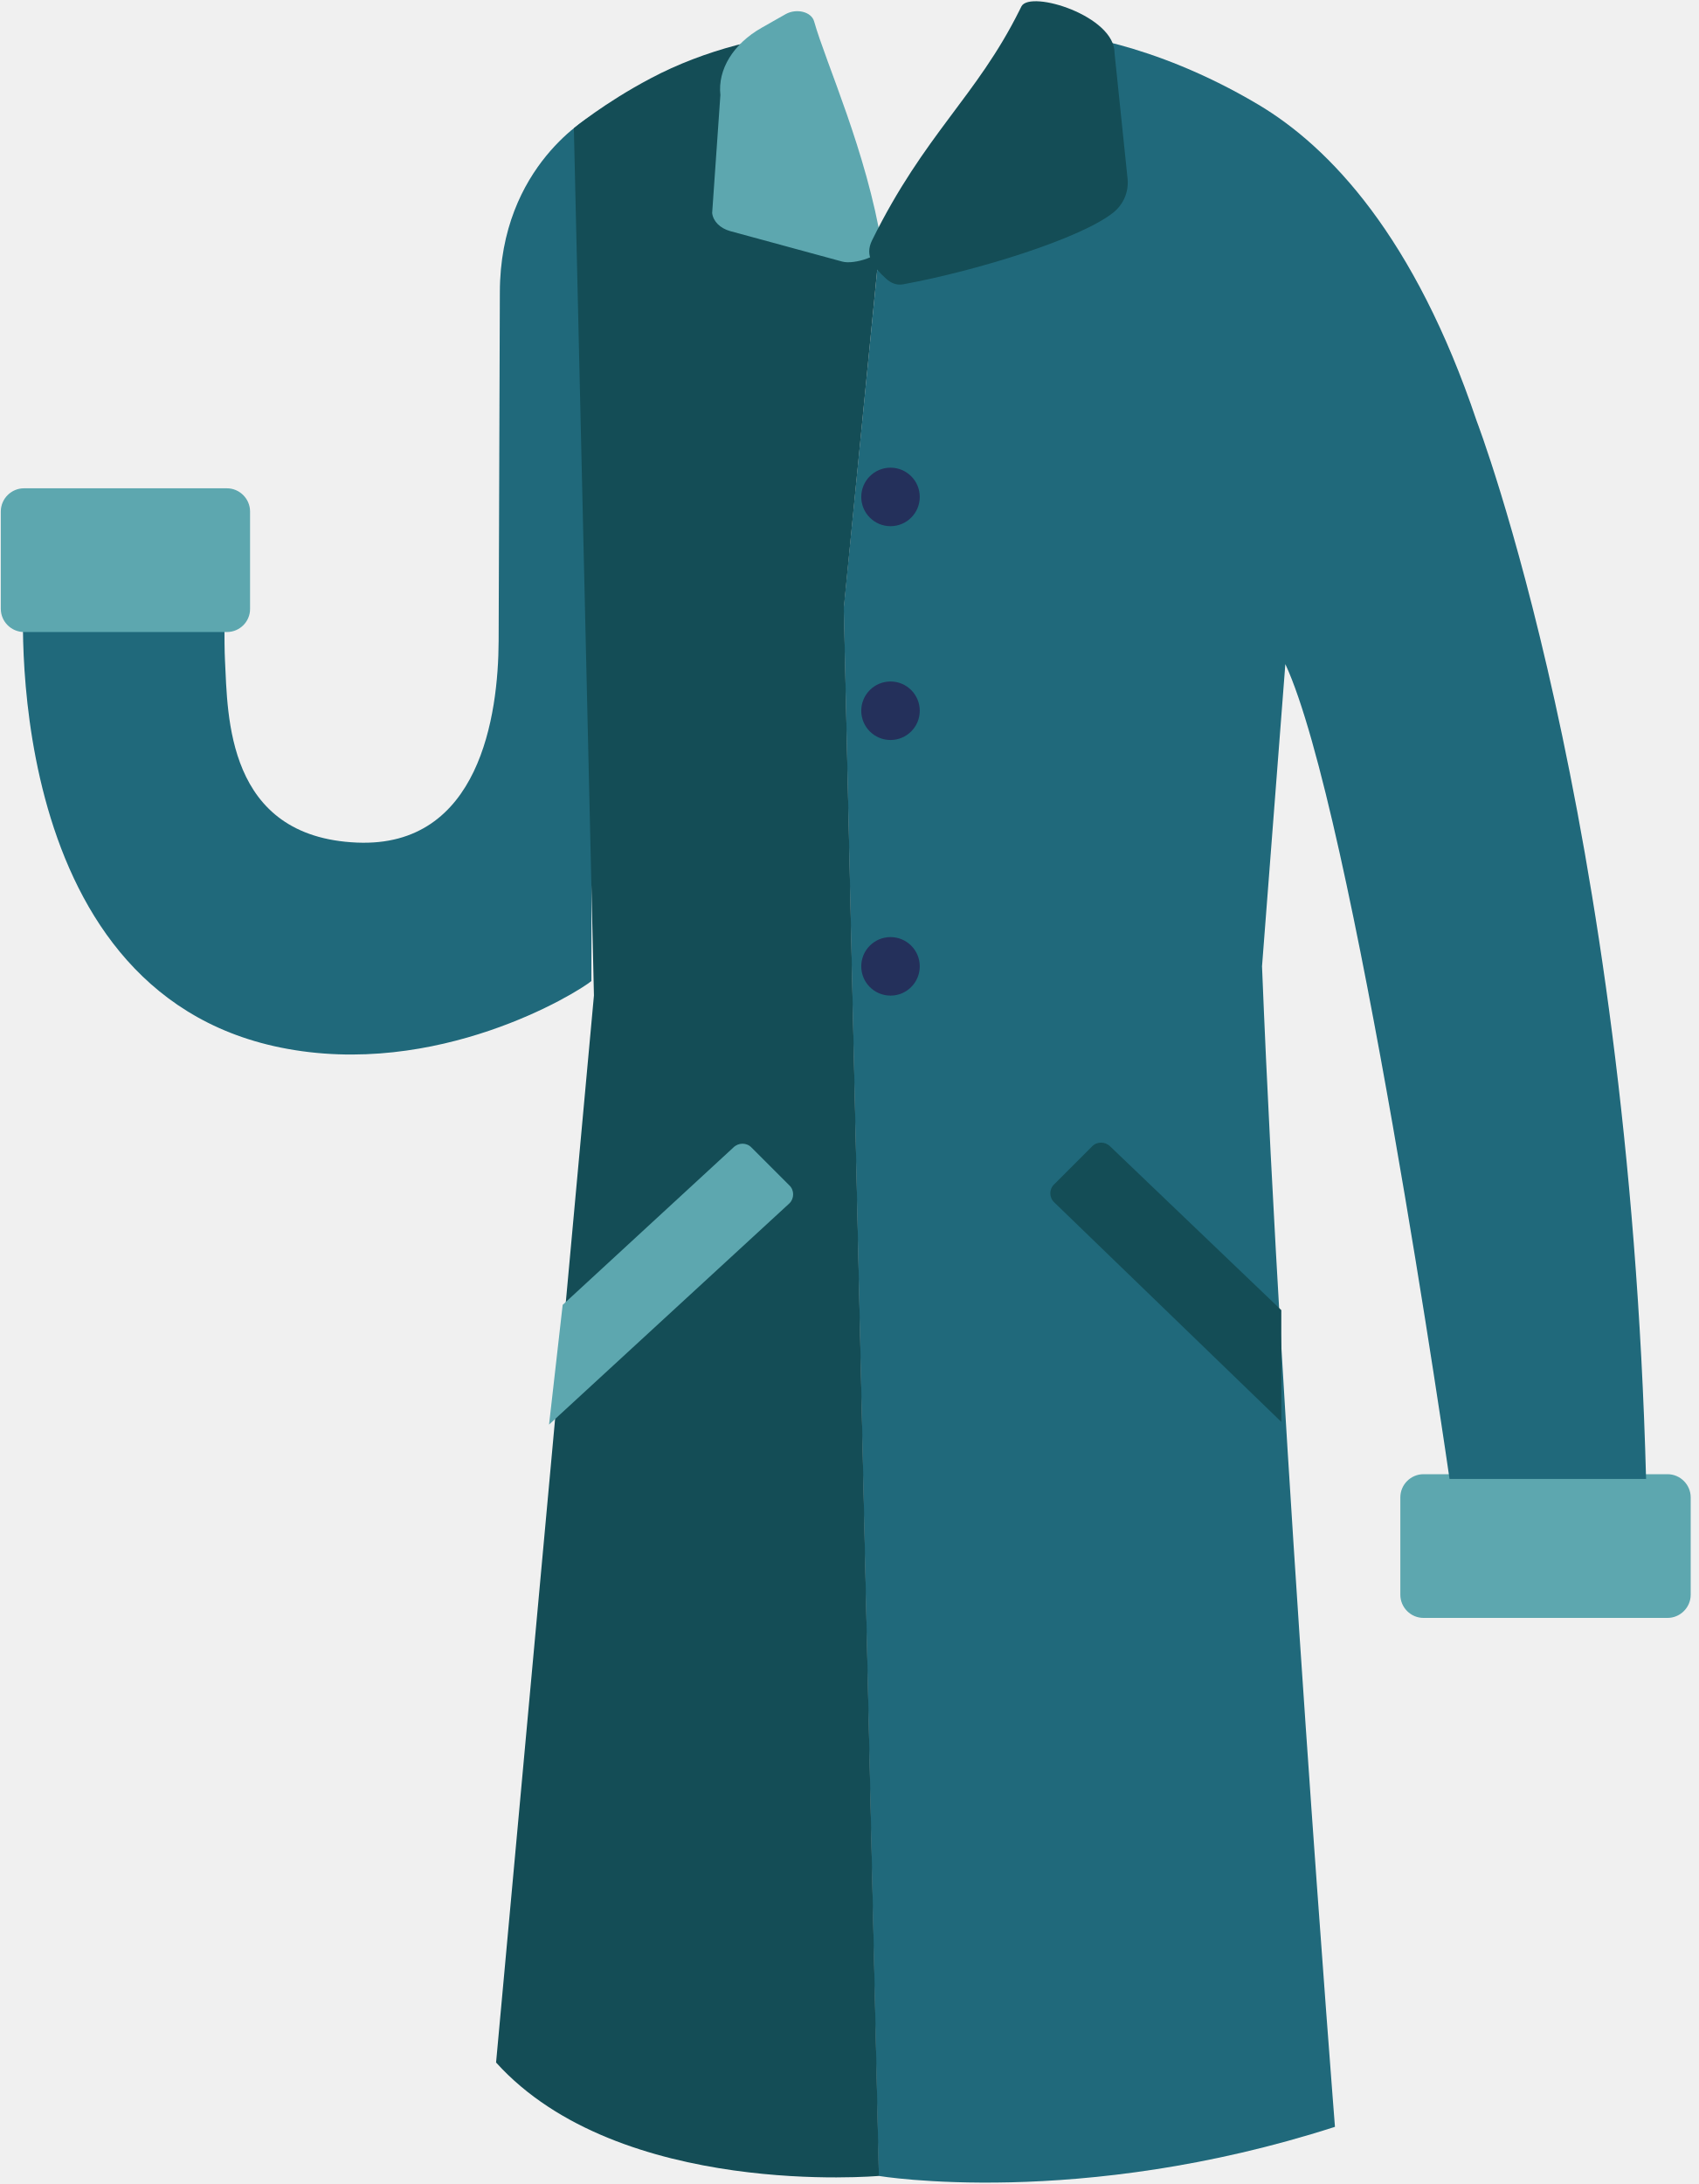
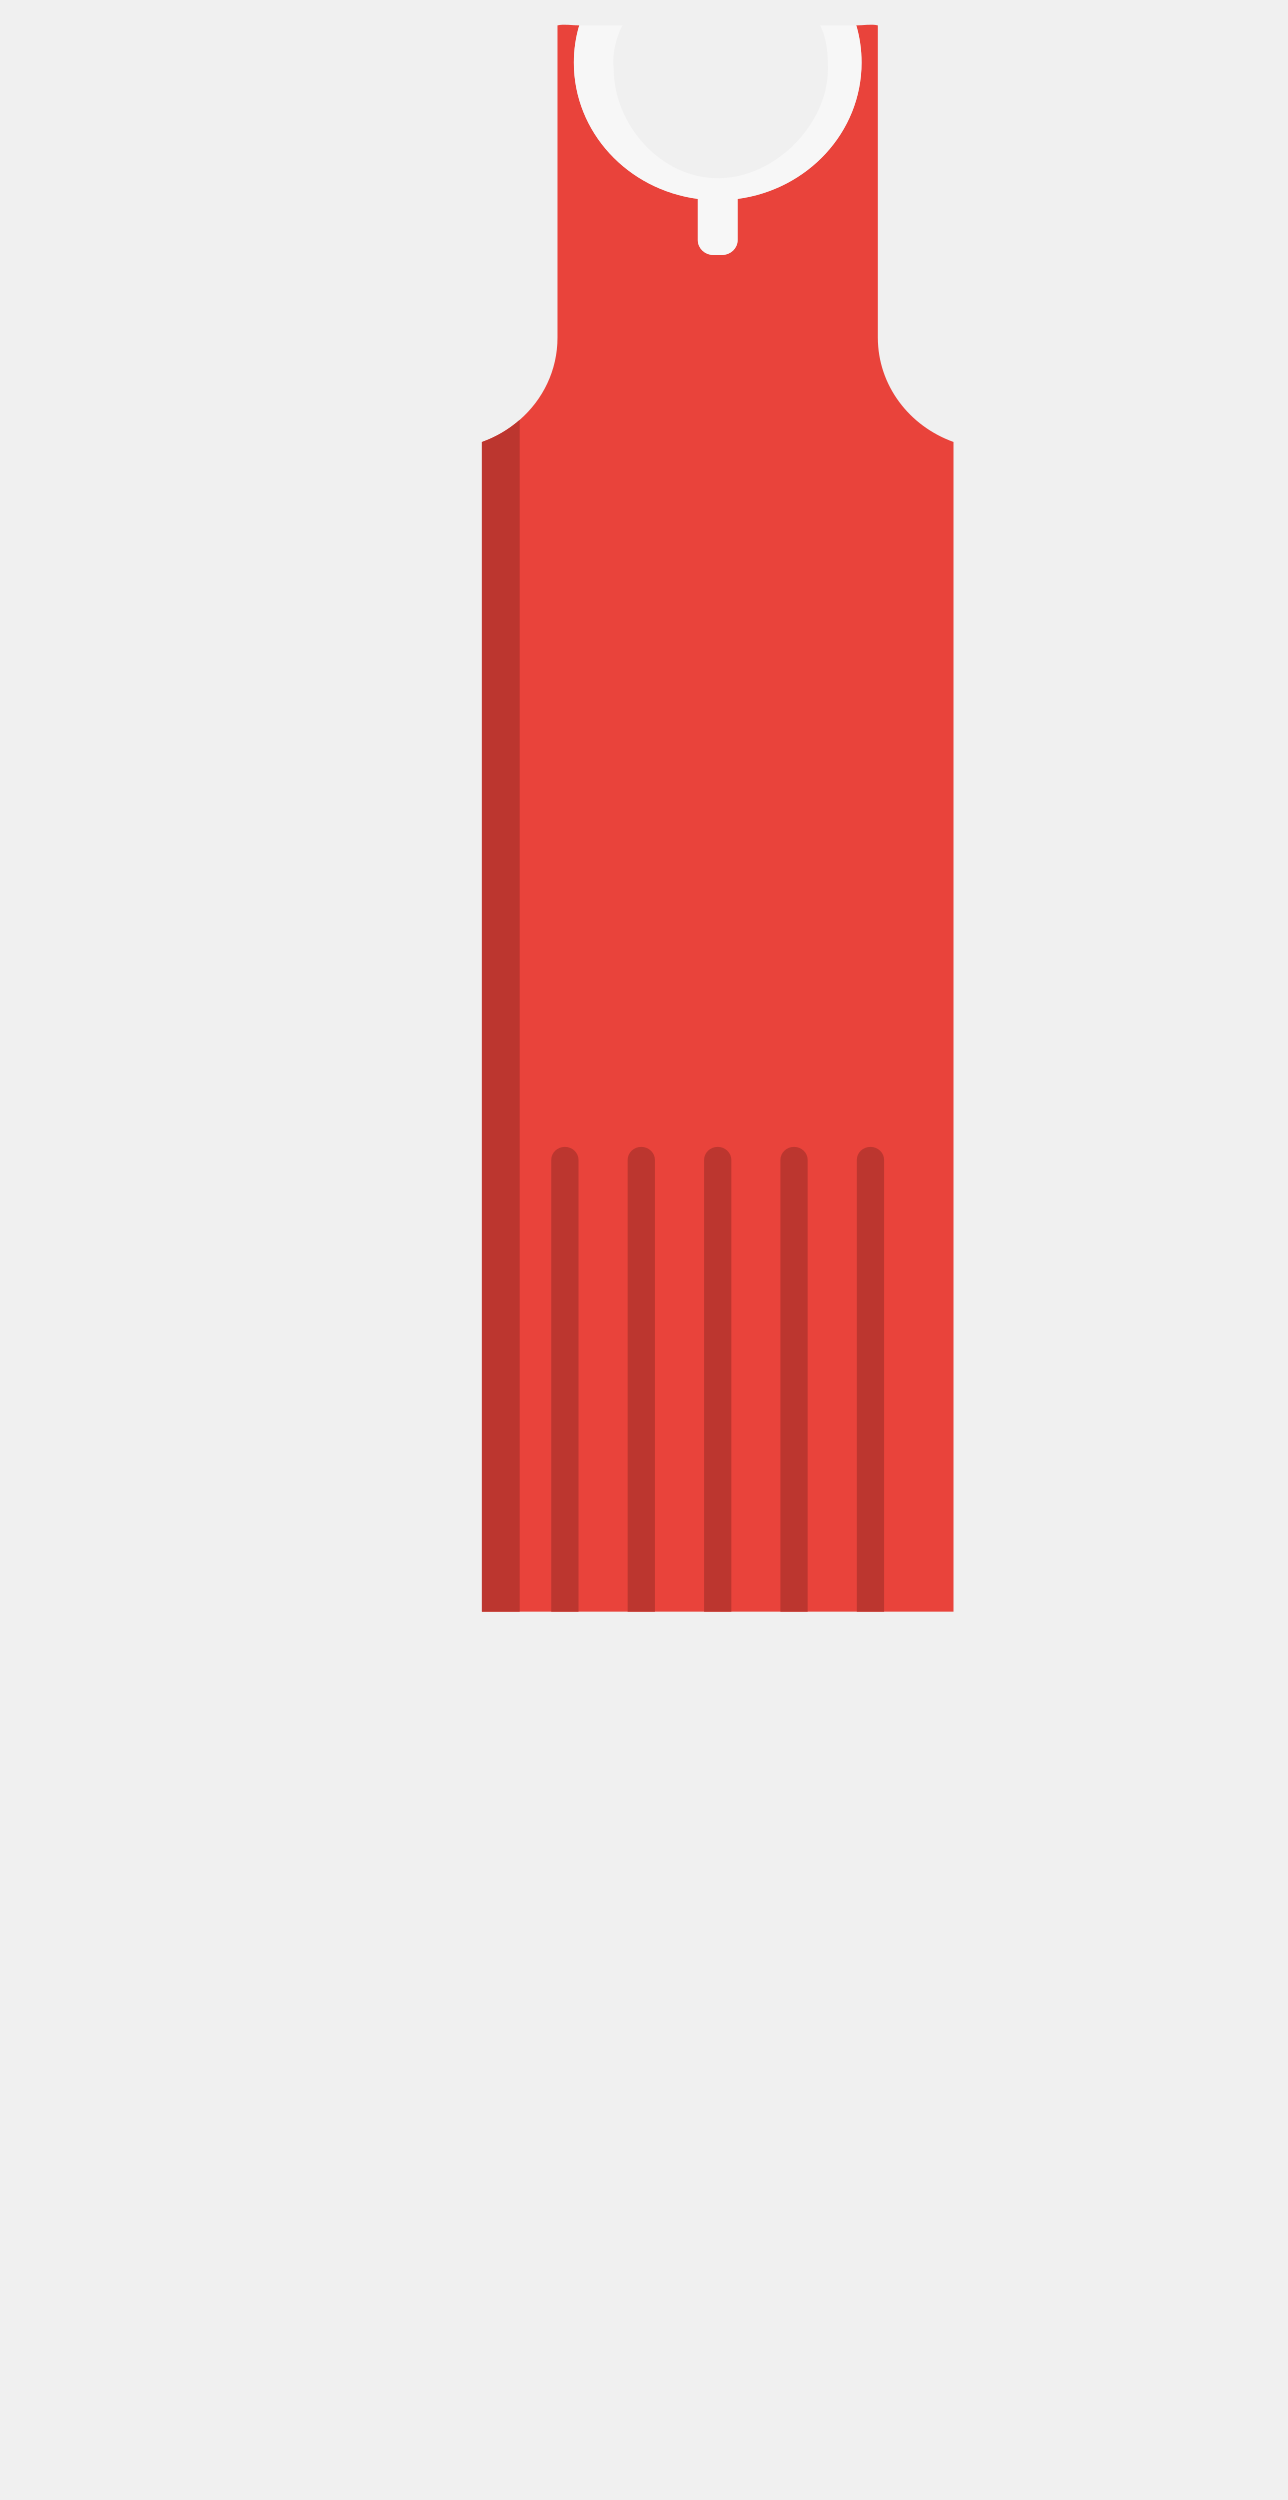
- <svg xmlns="http://www.w3.org/2000/svg" width="126" height="162" viewBox="0 0 126 162" fill="none">
-   <g clip-path="url(#clip0_301_2531)">
-     <path d="M123.7 120.01H105.6C104.65 120.01 103.88 119.23 103.88 118.29V111.07C103.88 110.12 104.66 109.35 105.6 109.35H123.7C124.65 109.35 125.42 110.13 125.42 111.07V118.29C125.42 119.24 124.64 120.01 123.7 120.01Z" fill="#5DA7AF" />
-     <path d="M109.54 31.22C104.94 17.56 98.65 10.91 93.33 7.75C85.26 2.96 78.82 2.51 78.82 2.51L65.13 19.46L62.59 45.09L65.18 161.4C65.18 161.4 80.03 163.88 99.03 157.76C99.03 157.76 95.04 107.14 93.62 71.68L95.35 49.26C100.39 60.11 107.53 109.7 107.53 109.7H122.11C120.81 60.51 109.54 31.22 109.54 31.22Z" fill="#20697B" />
-     <path d="M43.96 8.54C43.96 8.54 37.08 12.2 37.08 21.71L36.99 47.54C36.97 53.06 35.58 62.88 26.49 62.5C16.76 62.09 16.9 53.04 16.69 49C16.62 47.72 16.66 43.96 16.66 43.96H1.76C1.76 43.96 -0.38 73.38 20.8 77.7C32.43 80.07 42.84 73.63 43.87 72.77L43.96 8.54Z" fill="#20697B" />
-     <path d="M65.13 19.46L62.83 14.59L60.36 2.51C57.12 2.51 52.29 3.67 48.25 5.82C44.83 7.63 42.57 9.51 42.57 9.51L44.06 73.84L36.8 152.99C45.96 163.12 65.2 161.4 65.2 161.4L62.6 45.09L65.13 19.46Z" fill="#144D56" />
-     <path d="M16.84 46.88H1.78C0.84 46.88 0.06 46.11 0.06 45.16V37.94C0.06 36.99 0.84 36.22 1.78 36.22H16.83C17.78 36.22 18.55 37 18.55 37.94V45.16C18.56 46.11 17.78 46.88 16.84 46.88Z" fill="#5DA7AF" />
-     <path d="M58.56 89.26L40.73 105.67L41.74 96.79L54.4 85.12C54.78 84.74 55.39 84.74 55.75 85.12L58.56 87.93C58.93 88.28 58.93 88.9 58.56 89.26Z" fill="#5DA7AF" />
-     <path d="M66.06 54.89C67.259 54.89 68.23 53.918 68.23 52.72C68.23 51.522 67.259 50.55 66.06 50.55C64.862 50.55 63.89 51.522 63.89 52.72C63.89 53.918 64.862 54.89 66.06 54.89Z" fill="#24305B" />
-     <path d="M66.06 73.85C67.259 73.85 68.23 72.878 68.23 71.68C68.23 70.481 67.259 69.51 66.06 69.51C64.862 69.51 63.89 70.481 63.89 71.68C63.89 72.878 64.862 73.85 66.06 73.85Z" fill="#24305B" />
-     <path d="M66.06 39.03C67.259 39.03 68.23 38.058 68.23 36.86C68.23 35.661 67.259 34.69 66.06 34.69C64.862 34.69 63.89 35.661 63.89 36.86C63.89 38.058 64.862 39.03 66.06 39.03Z" fill="#24305B" />
-     <path d="M60.39 1.58C61.28 4.72 64.28 11.22 65.42 18.22C65.54 18.94 63.36 19.66 62.47 19.4L54.16 17.14C53.41 16.93 52.9 16.41 52.83 15.8L53.44 7.05C53.23 5.15 54.4 3.25 56.5 2.06L58.28 1.05C59.08 0.6 60.19 0.87 60.39 1.58Z" fill="#5DA7AF" />
-     <path d="M65.71 20.65C64.78 19.8 64.13 18.97 64.69 17.83C68.59 9.93 72.44 7.16 75.62 0.78L75.78 0.46C76.46 -0.75 82.71 1.18 82.68 3.94L83.65 13.3C83.73 14.23 83.35 15.14 82.62 15.74C80.25 17.67 72.54 20.07 66.99 21.09C66.49 21.18 66.06 20.98 65.71 20.65Z" fill="#144D56" />
-     <path d="M95.05 97.18V105.47L78.2 89.18C77.82 88.82 77.82 88.21 78.2 87.85L81.01 85.04C81.37 84.66 81.98 84.66 82.36 85.04L95.05 97.18Z" fill="#144D56" />
-   </g>
-   <defs>
-     <clipPath id="clip0_301_2531">
-       <rect width="125.36" height="161.8" fill="white" transform="translate(0.0600586 0.0999756)" />
-     </clipPath>
-   </defs>
+ <svg xmlns="http://www.w3.org/2000/svg" width="136" height="264" viewBox="0 0 136 264" fill="none">
+   <path d="M100.69 46.67V170.19H50.89V46.68C52.38 46.15 53.73 45.35 54.88 44.34C57.34 42.19 58.87 39.1 58.87 35.67V2.68C59.61 2.51 60.38 2.69 61.17 2.68C60.8 3.93 60.6 5.25 60.6 6.61C60.6 13.96 66.29 20.02 73.69 21V25.36C73.69 26.22 74.43 26.92 75.32 26.92H76.24C77.15 26.92 77.88 26.21 77.88 25.36V21C85.27 20.03 90.97 13.97 90.97 6.61C90.97 5.25 90.78 3.93 90.4 2.68C91.19 2.69 91.96 2.51 92.7 2.68V35.66C92.71 40.71 96.02 45 100.69 46.67Z" fill="#E9433B" />
+   <path d="M90.98 6.61C90.98 13.96 85.28 20.02 77.89 21V25.36C77.89 26.22 77.15 26.92 76.25 26.92H75.33C74.43 26.92 73.7 26.21 73.7 25.36V21C66.3 20.03 60.61 13.97 60.61 6.61C60.61 5.25 60.8 3.93 61.18 2.68H65.73C65.73 2.68 64.51 4.86 64.81 7.29C64.81 13.11 69.73 18.82 75.81 18.82C81.87 18.82 87.43 13.1 87.43 7.29C87.43 5.63 87.32 4.07 86.61 2.68H90.43C90.79 3.93 90.98 5.25 90.98 6.61Z" fill="#F7F7F7" />
+   <path d="M61.09 122.49V170.19H58.21V122.49C58.21 121.73 58.85 121.11 59.65 121.11C60.45 121.11 61.09 121.73 61.09 122.49Z" fill="#BC362F" />
+   <path d="M69.16 122.49V170.19H66.28V122.49C66.28 121.73 66.92 121.11 67.72 121.11C68.51 121.11 69.16 121.73 69.16 122.49Z" fill="#BC362F" />
+   <path d="M77.23 122.49V170.19H74.35V122.49C74.35 121.73 74.99 121.11 75.79 121.11C76.58 121.11 77.23 121.73 77.23 122.49Z" fill="#BC362F" />
+   <path d="M85.29 122.49V170.19H82.41V122.49C82.41 121.73 83.05 121.11 83.85 121.11C84.65 121.11 85.29 121.73 85.29 122.49Z" fill="#BC362F" />
+   <path d="M93.36 122.49V170.19H90.48V122.49C90.48 121.73 91.12 121.11 91.92 121.11C92.72 121.11 93.36 121.73 93.36 122.49Z" fill="#BC362F" />
+   <path d="M54.88 44.34V170.19H50.89V46.68C52.38 46.15 53.73 45.35 54.88 44.34Z" fill="#BC362F" />
</svg>
